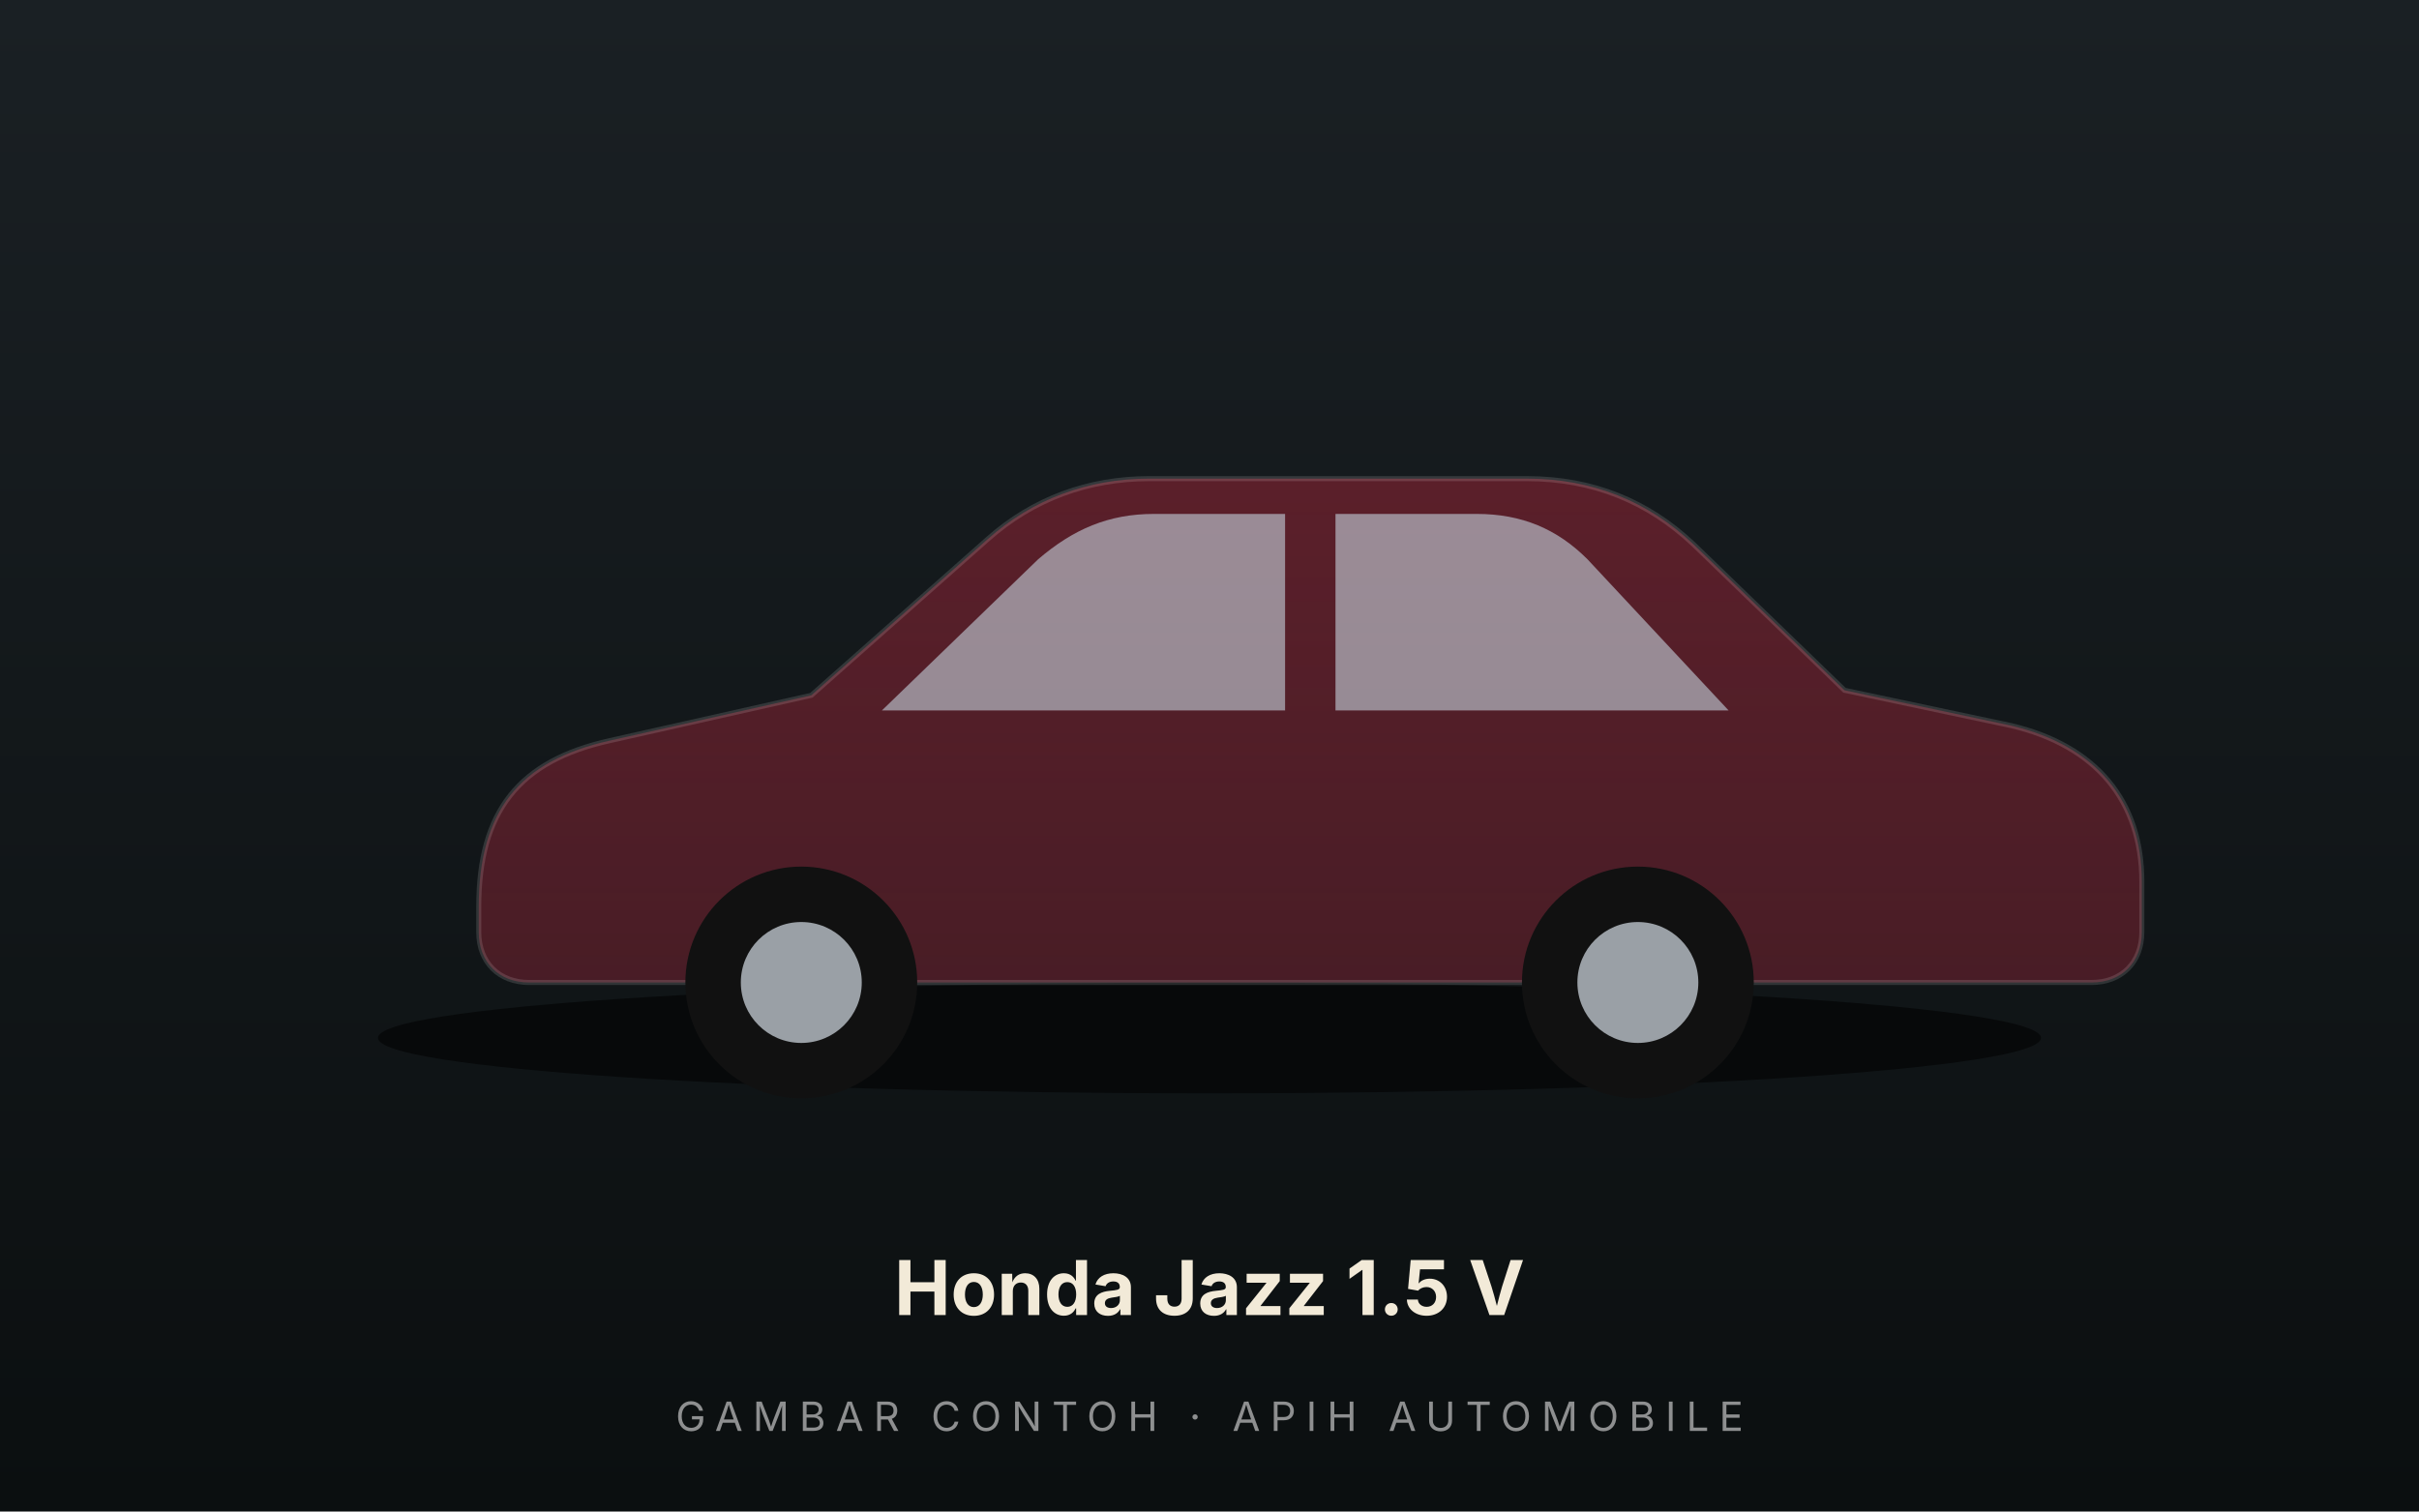
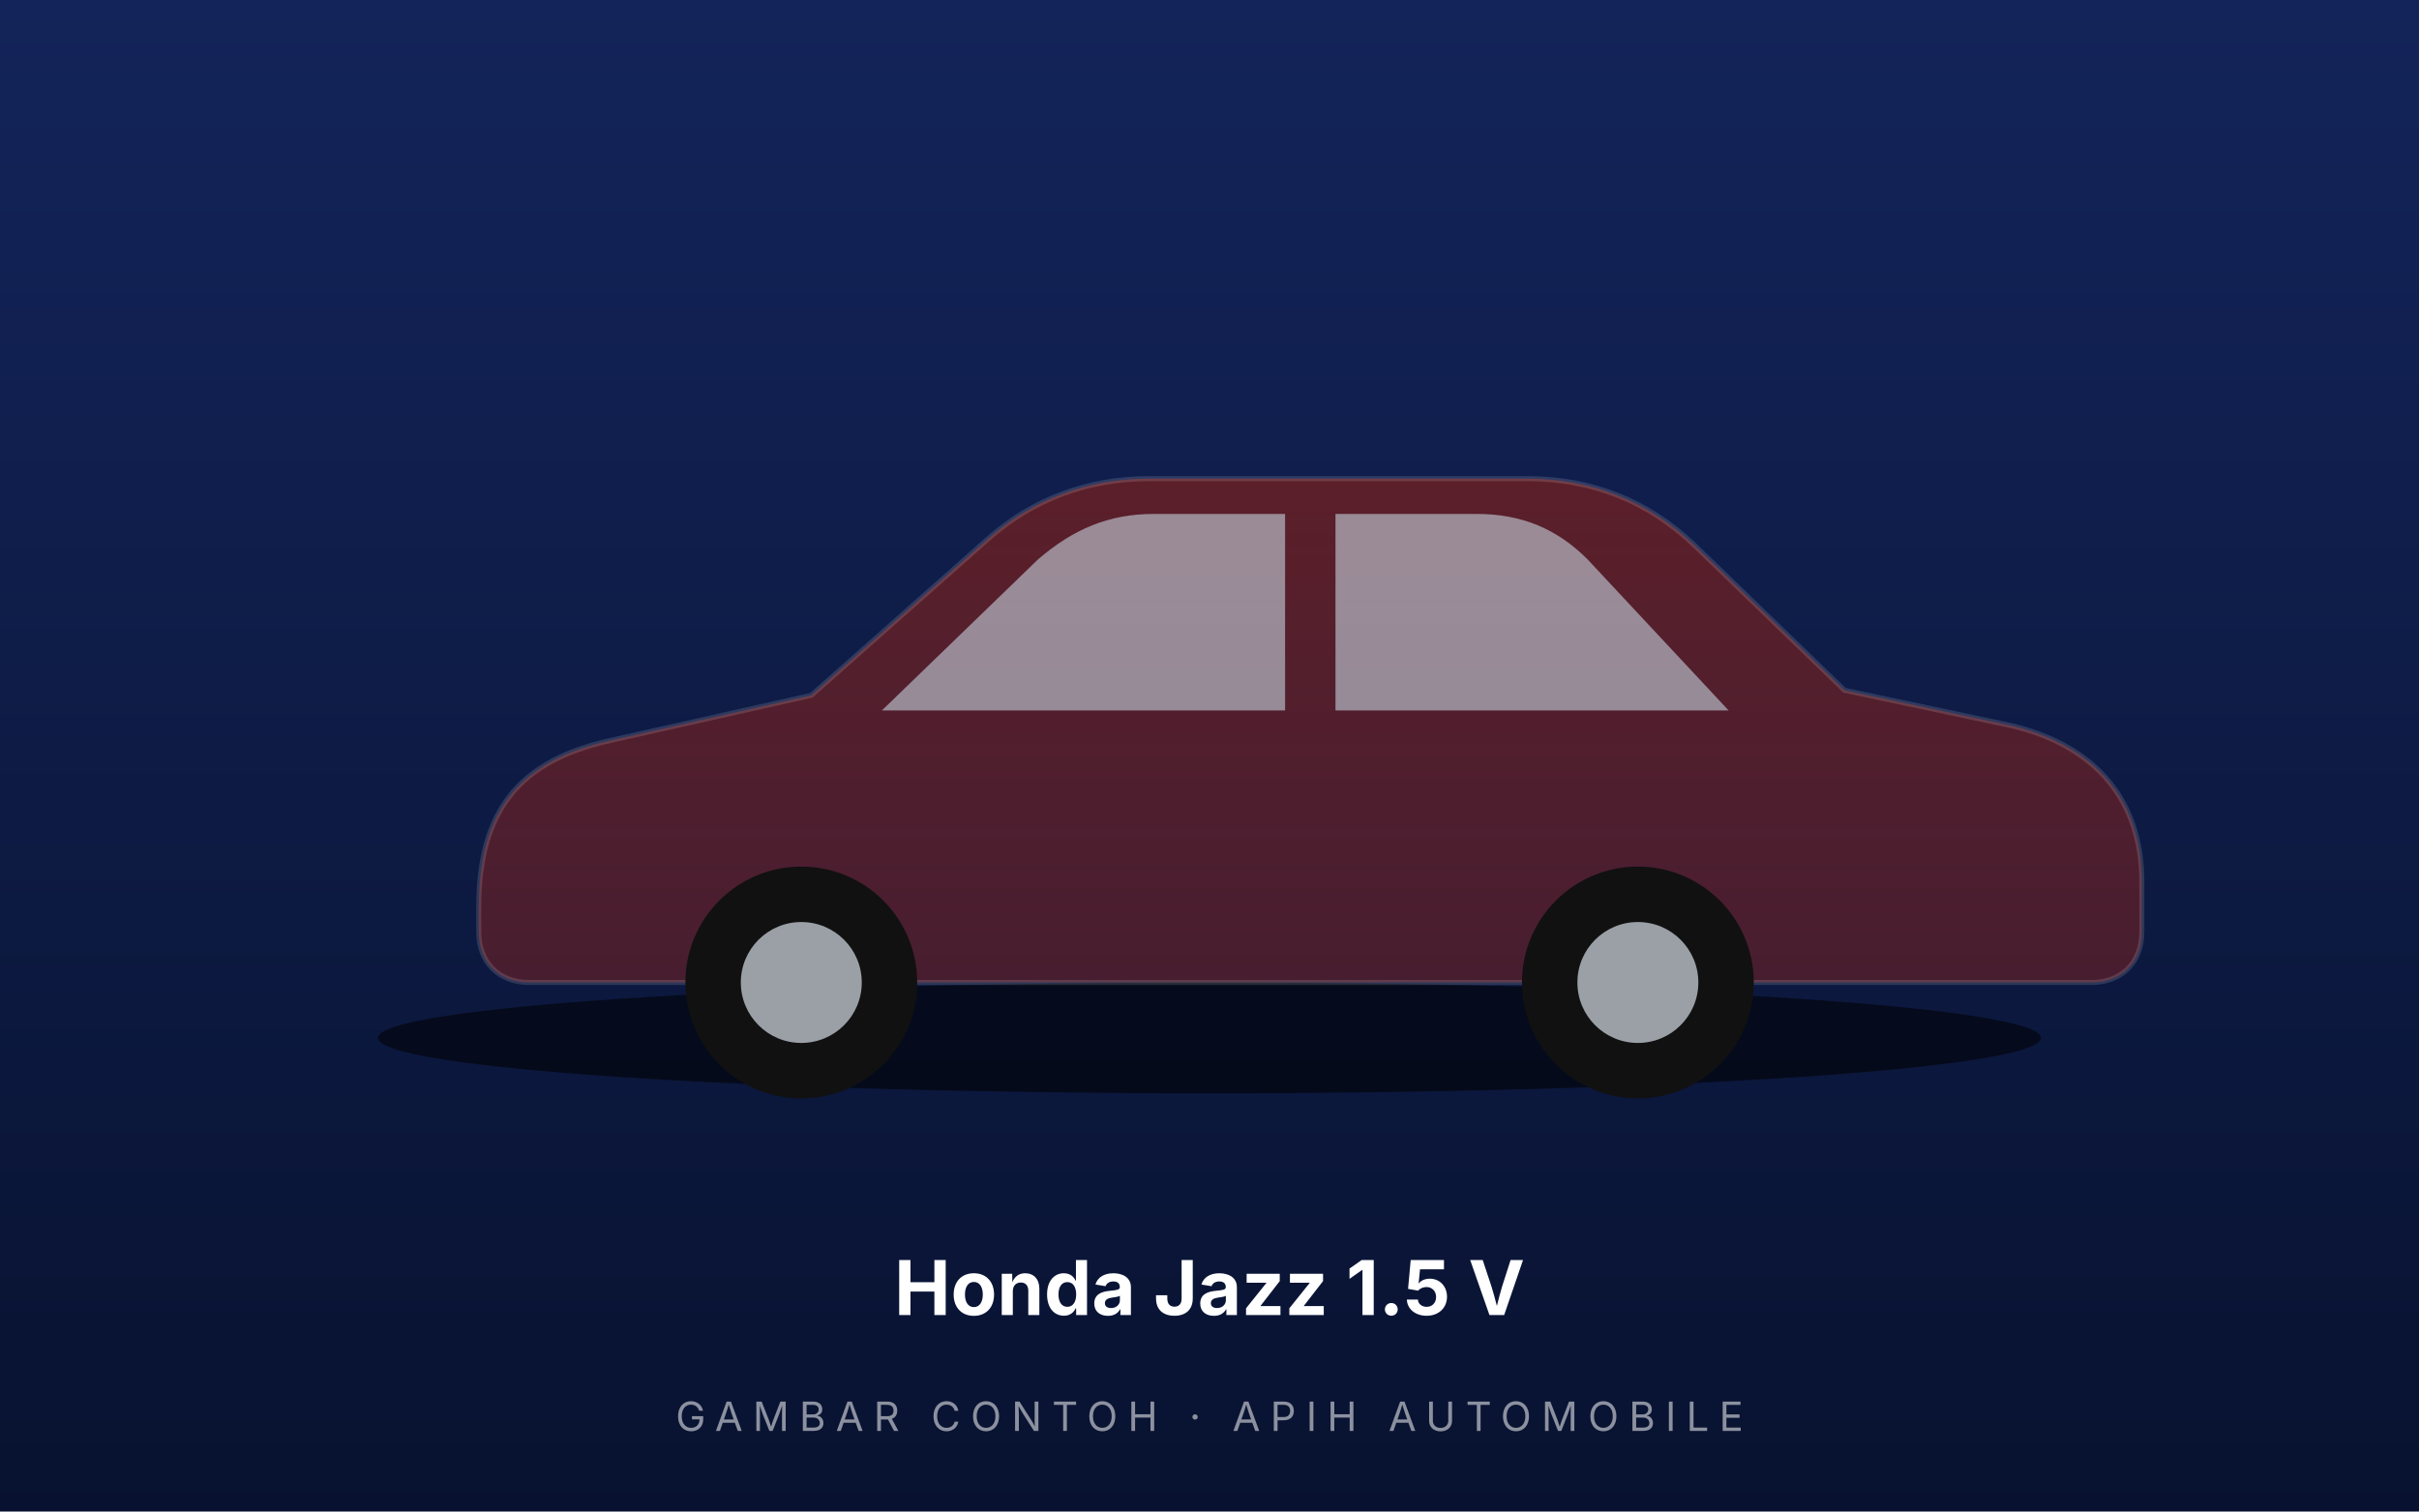
<svg xmlns="http://www.w3.org/2000/svg" viewBox="0 0 960 600">
  <defs>
    <linearGradient id="g" x1="0" y1="0" x2="0" y2="1">
-       <stop offset="0" stop-color="#1a2024" />
-       <stop offset="1" stop-color="#0b0f10" />
+       <stop offset="0" stop-color="#13245a" />
+       <stop offset="1" stop-color="#081230" />
    </linearGradient>
    <linearGradient id="c" x1="0" y1="0" x2="0" y2="1">
      <stop offset="0" stop-color="#5b1f2a" stop-opacity="1" />
      <stop offset="1" stop-color="#5b1f2a" stop-opacity=".75" />
    </linearGradient>
  </defs>
  <rect width="960" height="600" fill="url(#g)" />
  <ellipse cx="480" cy="412" rx="330" ry="22" fill="#000" opacity=".55" />
  <path transform="translate(0,-40)" d="M190 400c0-38 16-58 52-66l80-18 70-62c18-16 40-24 64-24h150c26 0 48 9 66 26l60 58 66 14c34 8 52 30 52 62v20c0 12-8 20-20 20H210c-12 0-20-8-20-20z" fill="url(#c)" stroke="#ffffff22" stroke-width="2" />
  <path transform="translate(0,-40)" d="M412 262c14-12 28-18 46-18h52v78H350zM530 244h56c18 0 32 6 44 18l56 60H530z" fill="#cfe3ef" opacity=".55" />
  <circle cx="318" cy="390" r="46" fill="#111" />
  <circle cx="318" cy="390" r="24" fill="#9aa0a6" />
  <circle cx="650" cy="390" r="46" fill="#111" />
  <circle cx="650" cy="390" r="24" fill="#9aa0a6" />
-   <text x="480" y="522" text-anchor="middle" font-family="Inter,Arial,sans-serif" font-size="30" font-weight="700" fill="#f2ead8">Honda Jazz 1.5 V</text>
-   <text x="480" y="80" text-anchor="middle" font-family="Inter,Arial,sans-serif" font-size="22" fill="#d6aa54" />
+   <text x="480" y="522" text-anchor="middle" font-family="Inter,Arial,sans-serif" font-size="30" font-weight="700" fill="#ffffff">Honda Jazz 1.5 V</text>
+   <text x="480" y="80" text-anchor="middle" font-family="Inter,Arial,sans-serif" font-size="22" fill="#ffc61a" />
  <text x="480" y="568" text-anchor="middle" font-family="Inter,Arial,sans-serif" font-size="16" letter-spacing="4" fill="#ffffff88">GAMBAR CONTOH · APIH AUTOMOBILE</text>
</svg>
